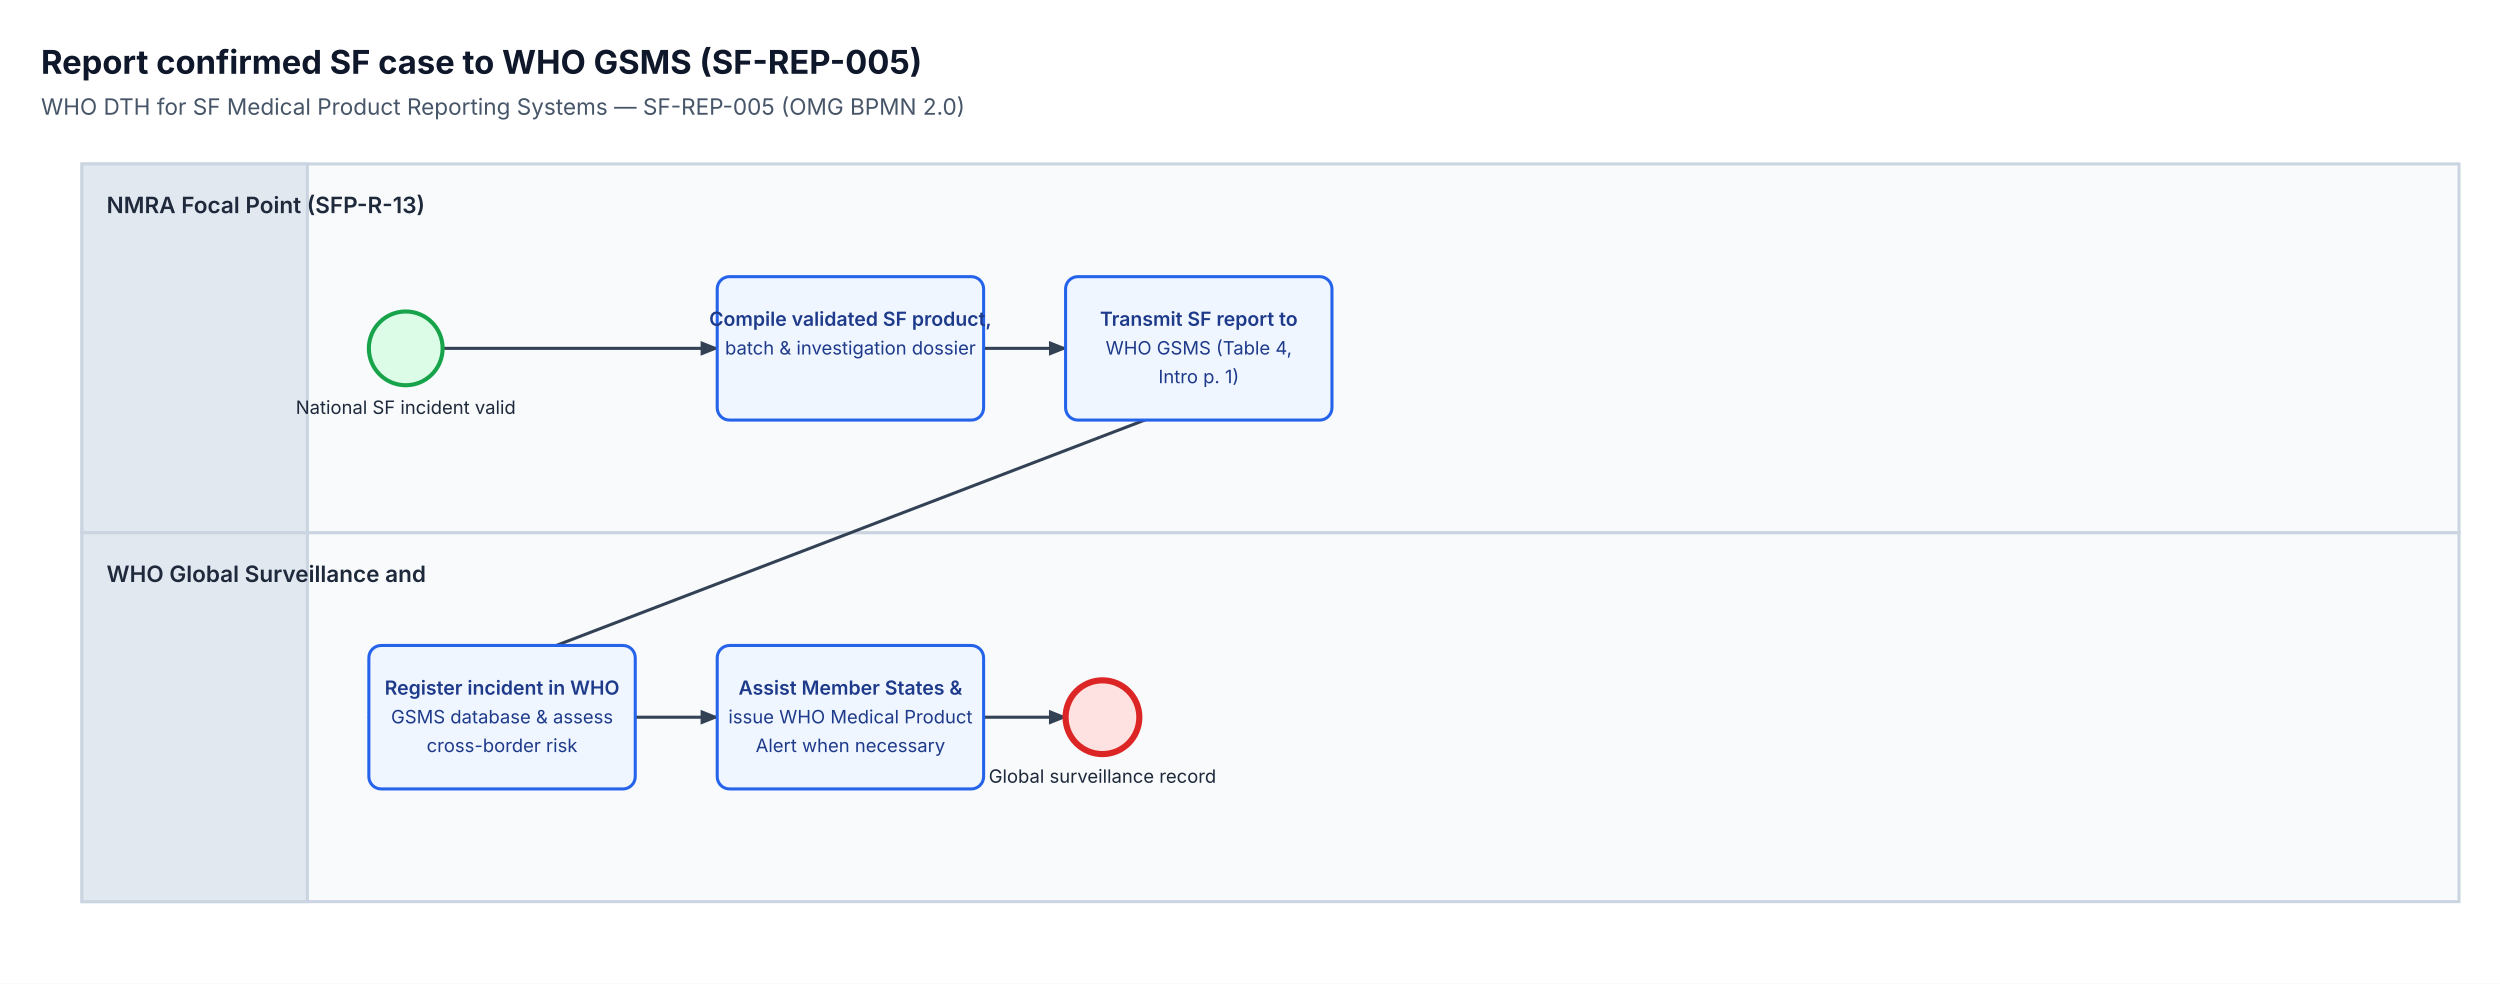
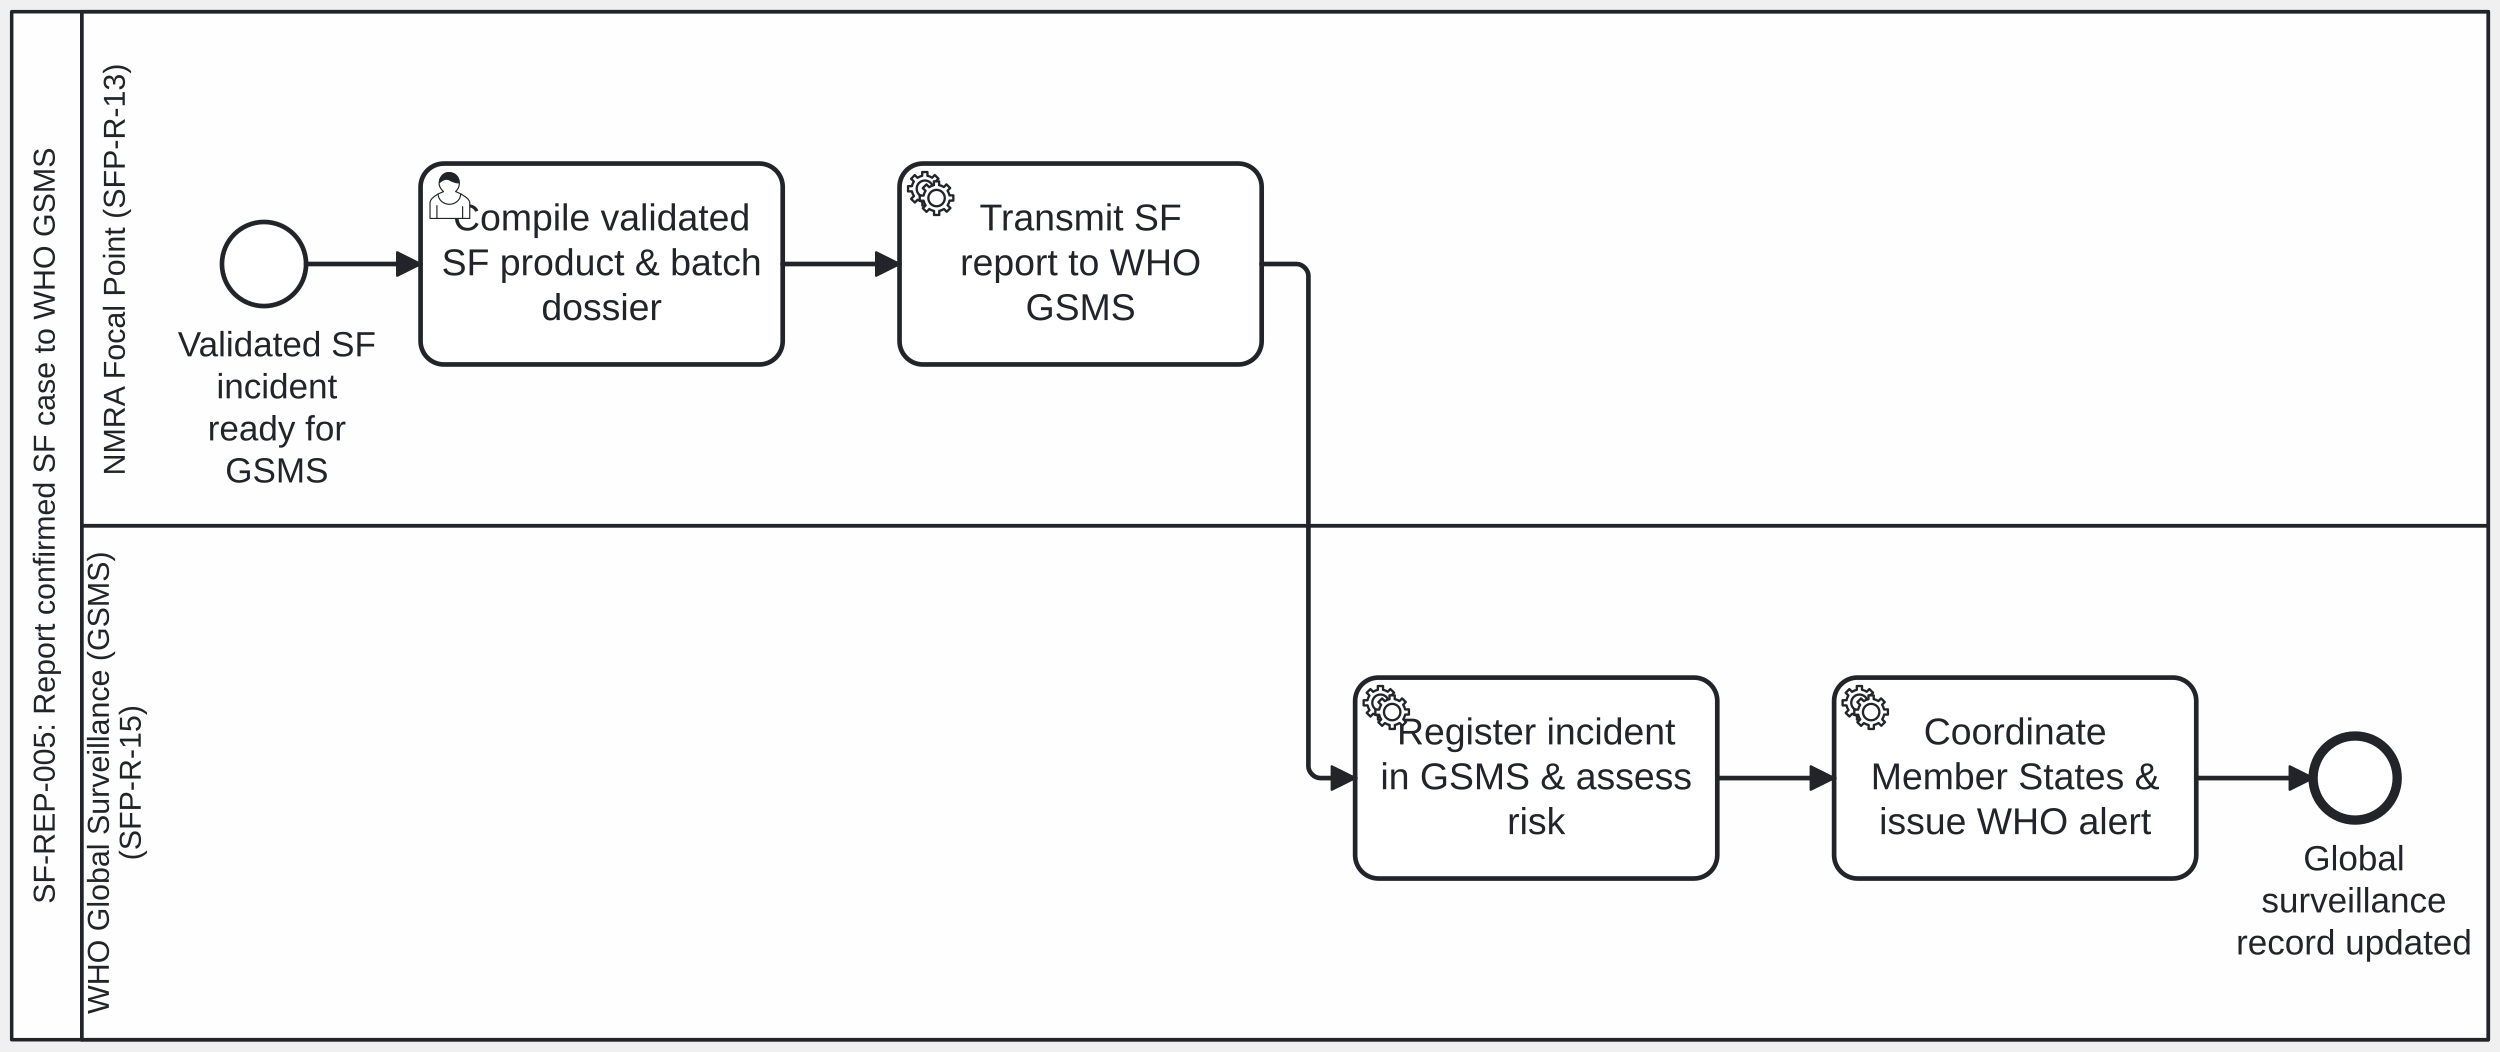
- <svg xmlns="http://www.w3.org/2000/svg" viewBox="0 0 1220 480" width="1220" height="480" font-family="Inter, -apple-system, BlinkMacSystemFont, sans-serif">
-   <defs>
-     <marker id="arrow" viewBox="0 0 10 10" refX="9" refY="5" markerWidth="6" markerHeight="6" orient="auto-start-reverse">
-       <path d="M 0 1 L 10 5 L 0 9 z" fill="#334155" />
-     </marker>
-   </defs>
-   <rect x="0" y="0" width="1220" height="480" fill="#ffffff" />
-   <text x="20" y="36" font-size="16" font-weight="700" fill="#0f172a">Report confirmed SF case to WHO GSMS (SF-REP-005)</text>
-   <text x="20" y="56" font-size="11" fill="#475569">WHO DTH for SF Medical Product Reporting Systems — SF-REP-005 (OMG BPMN 2.0)</text>
-   <rect x="40" y="80" width="1160" height="180" fill="#f8fafc" stroke="#cbd5e1" stroke-width="1.5" />
-   <rect x="40" y="80" width="110" height="180" fill="#e2e8f0" stroke="#cbd5e1" stroke-width="1.5" />
-   <text x="52" y="104" font-size="11" font-weight="600" fill="#1e293b">NMRA Focal Point (SFP-R-13)</text>
-   <rect x="40" y="260" width="1160" height="180" fill="#f8fafc" stroke="#cbd5e1" stroke-width="1.5" />
-   <rect x="40" y="260" width="110" height="180" fill="#e2e8f0" stroke="#cbd5e1" stroke-width="1.5" />
-   <text x="52" y="284" font-size="11" font-weight="600" fill="#1e293b">WHO Global Surveillance and </text>
-   <line x1="216" y1="170" x2="350" y2="170" stroke="#334155" stroke-width="1.5" marker-end="url(#arrow)" />
-   <line x1="480" y1="170" x2="520" y2="170" stroke="#334155" stroke-width="1.5" marker-end="url(#arrow)" />
-   <line x1="650" y1="170" x2="180" y2="350" stroke="#334155" stroke-width="1.5" marker-end="url(#arrow)" />
-   <line x1="310" y1="350" x2="350" y2="350" stroke="#334155" stroke-width="1.5" marker-end="url(#arrow)" />
-   <line x1="480" y1="350" x2="520" y2="350" stroke="#334155" stroke-width="1.5" marker-end="url(#arrow)" />
-   <circle cx="198" cy="170" r="18" fill="#dcfce7" stroke="#16a34a" stroke-width="2" />
-   <text x="198" y="202" font-size="9" fill="#1e293b" text-anchor="middle">National SF incident valid</text>
-   <rect x="350" y="135" width="130" height="70" rx="6" ry="6" fill="#eff6ff" stroke="#2563eb" stroke-width="1.5" />
-   <text x="415" y="159" font-size="9.5" font-weight="600" fill="#1e3a8a" text-anchor="middle">Compile validated SF product,</text>
-   <text x="415" y="173" font-size="9" fill="#1e3a8a" text-anchor="middle">batch &amp; investigation dossier</text>
-   <rect x="520" y="135" width="130" height="70" rx="6" ry="6" fill="#eff6ff" stroke="#2563eb" stroke-width="1.5" />
-   <text x="585" y="159" font-size="9.5" font-weight="600" fill="#1e3a8a" text-anchor="middle">Transmit SF report to</text>
-   <text x="585" y="173" font-size="9" fill="#1e3a8a" text-anchor="middle">WHO GSMS (Table 4,</text>
-   <text x="585" y="187" font-size="9" fill="#1e3a8a" text-anchor="middle">Intro p. 1)</text>
-   <rect x="180" y="315" width="130" height="70" rx="6" ry="6" fill="#eff6ff" stroke="#2563eb" stroke-width="1.5" />
-   <text x="245" y="339" font-size="9.5" font-weight="600" fill="#1e3a8a" text-anchor="middle">Register incident in WHO</text>
-   <text x="245" y="353" font-size="9" fill="#1e3a8a" text-anchor="middle">GSMS database &amp; assess</text>
-   <text x="245" y="367" font-size="9" fill="#1e3a8a" text-anchor="middle">cross-border risk</text>
-   <rect x="350" y="315" width="130" height="70" rx="6" ry="6" fill="#eff6ff" stroke="#2563eb" stroke-width="1.5" />
-   <text x="415" y="339" font-size="9.5" font-weight="600" fill="#1e3a8a" text-anchor="middle">Assist Member States &amp;</text>
-   <text x="415" y="353" font-size="9" fill="#1e3a8a" text-anchor="middle">issue WHO Medical Product</text>
-   <text x="415" y="367" font-size="9" fill="#1e3a8a" text-anchor="middle">Alert when necessary</text>
-   <circle cx="538" cy="350" r="18" fill="#fee2e2" stroke="#dc2626" stroke-width="3" />
-   <text x="538" y="382" font-size="9" fill="#1e293b" text-anchor="middle">Global surveillance record</text>
+ <svg xmlns="http://www.w3.org/2000/svg" width="1070" height="450" viewBox="15 55 1070 450" version="1.1">
+   <g class="djs-group">
+     <g class="djs-element djs-shape" data-element-id="Participant_Process_SF_REP_005" style="display: block;" transform="matrix(1 0 0 1 20 60)">
+       <g class="djs-visual">
+         <rect x="0" y="0" width="1060" height="440" rx="0" ry="0" style="stroke-linecap: round; stroke-linejoin: round; stroke: rgb(34, 36, 42); stroke-width: 1.5px; fill: white; fill-opacity: 0.95;" />
+         <path style="fill: none; stroke-linecap: round; stroke-linejoin: round; stroke: rgb(34, 36, 42); stroke-width: 1.5px;" d="M30,0L30,440" />
+         <text lineHeight="1.05" class="djs-label" transform="matrix(-1.83697e-16 -1 1 -1.83697e-16 0 440)" style="font-family: Arial, sans-serif; font-size: 13px; font-weight: normal; fill: rgb(34, 36, 42);">
+           <tspan x="58.176" y="18.413">SF-REP-005: Report confirmed SF case to WHO GSMS</tspan>
+         </text>
+       </g>
+       <rect class="djs-hit djs-hit-all" x="0" y="0" width="1060" height="440" style="fill: none; stroke-opacity: 0; stroke: white; stroke-width: 15px;" />
+     </g>
+     <g class="djs-children">
+       <g class="djs-group">
+         <g class="djs-element djs-shape" data-element-id="Lane_SF_REP_005_GSMS" style="display: block;" transform="matrix(1 0 0 1 50 280)">
+           <g class="djs-visual">
+             <rect x="0" y="0" width="1030" height="220" rx="0" ry="0" style="stroke-linecap: round; stroke-linejoin: round; stroke: rgb(34, 36, 42); stroke-width: 1.5px; fill: white; fill-opacity: 0.25;" />
+             <text lineHeight="1.05" class="djs-label" transform="matrix(-1.83697e-16 -1 1 -1.83697e-16 0 220)" style="font-family: Arial, sans-serif; font-size: 13px; font-weight: normal; fill: rgb(34, 36, 42);">
+               <tspan x="11.031" y="11.588">WHO Global Surveillance (GSMS) </tspan>
+               <tspan x="76.776" y="25.238">(SFP-R-15)</tspan>
+             </text>
+           </g>
+           <rect class="djs-hit djs-hit-all" x="0" y="0" width="1030" height="220" style="fill: none; stroke-opacity: 0; stroke: white; stroke-width: 15px;" />
+         </g>
+       </g>
+       <g class="djs-group">
+         <g class="djs-element djs-shape" data-element-id="Lane_SF_REP_005_NMRA" style="display: block;" transform="matrix(1 0 0 1 50 60)">
+           <g class="djs-visual">
+             <rect x="0" y="0" width="1030" height="220" rx="0" ry="0" style="stroke-linecap: round; stroke-linejoin: round; stroke: rgb(34, 36, 42); stroke-width: 1.5px; fill: white; fill-opacity: 0.25;" />
+             <text lineHeight="1.05" class="djs-label" transform="matrix(-1.83697e-16 -1 1 -1.83697e-16 0 220)" style="font-family: Arial, sans-serif; font-size: 13px; font-weight: normal; fill: rgb(34, 36, 42);">
+               <tspan x="21.51" y="18.413">NMRA Focal Point (SFP-R-13)</tspan>
+             </text>
+           </g>
+           <rect class="djs-hit djs-hit-all" x="0" y="0" width="1030" height="220" style="fill: none; stroke-opacity: 0; stroke: white; stroke-width: 15px;" />
+         </g>
+       </g>
+       <g class="djs-group">
+         <g class="djs-element djs-shape" data-element-id="Start_SF_REP_005" style="display: block;" transform="matrix(1 0 0 1 110 150)">
+           <g class="djs-visual">
+             <circle cx="18" cy="18" r="18" style="stroke-linecap: round; stroke-linejoin: round; stroke: rgb(34, 36, 42); stroke-width: 2px; fill: white; fill-opacity: 0.95;" />
+           </g>
+           <rect class="djs-hit djs-hit-all" x="0" y="0" width="36" height="36" style="fill: none; stroke-opacity: 0; stroke: white; stroke-width: 15px;" />
+         </g>
+       </g>
+       <g class="djs-group">
+         <g class="djs-element djs-shape" data-element-id="Start_SF_REP_005_label" style="display: block;" transform="matrix(1 0 0 1 91 194)">
+           <g class="djs-visual">
+             <text lineHeight="1.2" class="djs-label" style="font-family: Arial, sans-serif; font-size: 15px; font-weight: normal; fill: rgb(34, 36, 42);">
+               <tspan x="0.115" y="13.5">Validated SF</tspan>
+               <tspan x="16.649" y="31.5">incident </tspan>
+               <tspan x="12.903" y="49.5">ready for </tspan>
+               <tspan x="20.414" y="67.5">GSMS</tspan>
+             </text>
+           </g>
+           <rect class="djs-hit djs-hit-all" x="0" y="0" width="85" height="72" style="fill: none; stroke-opacity: 0; stroke: white; stroke-width: 15px;" />
+         </g>
+       </g>
+       <g class="djs-group">
+         <g class="djs-element djs-shape" data-element-id="Task_501_PrepareGSMSDossier" style="display: block;" transform="matrix(1 0 0 1 195 125)">
+           <g class="djs-visual">
+             <rect x="0" y="0" width="155" height="86" rx="10" ry="10" style="stroke-linecap: round; stroke-linejoin: round; stroke: rgb(34, 36, 42); stroke-width: 2px; fill: white; fill-opacity: 0.95;" />
+             <text lineHeight="1.2" class="djs-label" style="font-family: Arial, sans-serif; font-size: 16px; font-weight: normal; fill: rgb(34, 36, 42);">
+               <tspan x="13.91" y="28.6">Compile validated </tspan>
+               <tspan x="9.02" y="47.8">SF product &amp; batch</tspan>
+               <tspan x="51.711" y="67">dossier</tspan>
+             </text>
+             <path d="m 15,12 c 0.909,-0.845 1.594,-2.049 1.594,-3.385 0,-2.554 -1.805,-4.622 -4.357,-4.622 -2.552,0 -4.288,2.068 -4.288,4.622 0,1.348 0.974,2.562 1.896,3.405 -0.529,0.187 -5.669,2.097 -5.794,4.756 v 6.718 h 17 v -6.718 c 0,-2.298 -5.528,-4.595 -6.051,-4.776 zm -8,6 l 0,5.5 m 11,0 l 0,-5" style="fill: white; stroke-linecap: round; stroke-linejoin: round; stroke: rgb(34, 36, 42); stroke-width: 0.5px;" />
+             <path d="m 15,12 m 2.162,1.009 c 0,2.447 -2.158,4.431 -4.821,4.431 -2.665,0 -4.822,-1.981 -4.822,-4.431 " style="fill: white; stroke-linecap: round; stroke-linejoin: round; stroke: rgb(34, 36, 42); stroke-width: 0.5px;" />
+             <path d="m 15,12 m -6.9,-3.80 c 0,0 2.251,-2.358 4.274,-1.177 2.024,1.181 4.221,1.537 4.124,0.965 -0.098,-0.57 -0.117,-3.791 -4.191,-4.136 -3.575,0.001 -4.208,3.367 -4.207,4.348 z" style="fill: rgb(34, 36, 42); stroke-linecap: round; stroke-linejoin: round; stroke: rgb(34, 36, 42); stroke-width: 0.5px;" />
+           </g>
+           <rect class="djs-hit djs-hit-all" x="0" y="0" width="155" height="86" style="fill: none; stroke-opacity: 0; stroke: white; stroke-width: 15px;" />
+         </g>
+       </g>
+       <g class="djs-group">
+         <g class="djs-element djs-shape" data-element-id="Task_502_SubmitToGSMS" style="display: block;" transform="matrix(1 0 0 1 400 125)">
+           <g class="djs-visual">
+             <rect x="0" y="0" width="155" height="86" rx="10" ry="10" style="stroke-linecap: round; stroke-linejoin: round; stroke: rgb(34, 36, 42); stroke-width: 2px; fill: white; fill-opacity: 0.95;" />
+             <text lineHeight="1.2" class="djs-label" style="font-family: Arial, sans-serif; font-size: 16px; font-weight: normal; fill: rgb(34, 36, 42);">
+               <tspan x="34.238" y="28.6">Transmit SF </tspan>
+               <tspan x="25.934" y="47.8">report to WHO </tspan>
+               <tspan x="53.941" y="67">GSMS</tspan>
+             </text>
+             <circle cx="5" cy="5" r="5" transform="translate(6, 6)" style="stroke-linecap: round; stroke-linejoin: round; stroke: none; stroke-width: 2px; fill: white;" />
+             <path d="m 12,18 v -1.713 c 0.352,-0.07 0.704,-0.178 1.048,-0.321 0.344,-0.145 0.666,-0.321 0.966,-0.521 l 1.194,1.18 1.567,-1.577 -1.195,-1.18 c 0.403,-0.614 0.683,-1.299 0.825,-2.018 l 1.622,-0.01 v -2.22 l -1.637,0.01 c -0.073,-0.352 -0.178,-0.7 -0.324,-1.044 -0.145,-0.344 -0.321,-0.664 -0.523,-0.962 l 1.131,-1.136 -1.583,-1.563 -1.13,1.136 c -0.614,-0.401 -1.303,-0.681 -2.023,-0.822 l 0.009,-1.619 h -2.241 l 0.004,1.631 c -0.354,0.074 -0.705,0.18 -1.05,0.324 -0.344,0.144 -0.665,0.321 -0.964,0.52 l -1.17,-1.158 -1.567,1.579 1.168,1.157 c -0.403,0.613 -0.683,1.298 -0.825,2.017 l -1.659,0.003 v 2.222 l 1.672,-0.006 c 0.073,0.351 0.18,0.702 0.324,1.045 0.145,0.344 0.321,0.664 0.523,0.961 l -1.199,1.197 1.584,1.56 1.196,-1.193 c 0.614,0.403 1.303,0.682 2.023,0.823 l 7.19e-4,1.699 h 2.227 z m 0.221,-3.996 c -1.789,0.75 -3.858,-0.093 -4.61,-1.874 -0.752,-1.783 0.091,-3.846 1.88,-4.596 1.788,-0.749 3.857,0.093 4.609,1.874 0.752,1.782 -0.091,3.846 -1.88,4.596 z" style="fill: white; stroke-linecap: round; stroke-linejoin: round; stroke: rgb(34, 36, 42); stroke-width: 1px;" />
+             <circle cx="5" cy="5" r="5" transform="translate(11, 10)" style="stroke-linecap: round; stroke-linejoin: round; stroke: none; stroke-width: 2px; fill: white;" />
+             <path d="m 17,22 v -1.713 c 0.352,-0.07 0.704,-0.178 1.048,-0.321 0.344,-0.145 0.666,-0.321 0.966,-0.521 l 1.194,1.18 1.567,-1.577 -1.195,-1.18 c 0.403,-0.614 0.683,-1.299 0.825,-2.018 l 1.622,-0.01 v -2.22 l -1.637,0.01 c -0.073,-0.352 -0.178,-0.7 -0.324,-1.044 -0.145,-0.344 -0.321,-0.664 -0.523,-0.962 l 1.131,-1.136 -1.583,-1.563 -1.13,1.136 c -0.614,-0.401 -1.303,-0.681 -2.023,-0.822 l 0.009,-1.619 h -2.241 l 0.004,1.631 c -0.354,0.074 -0.705,0.18 -1.05,0.324 -0.344,0.144 -0.665,0.321 -0.964,0.52 l -1.17,-1.158 -1.567,1.579 1.168,1.157 c -0.403,0.613 -0.683,1.298 -0.825,2.017 l -1.659,0.003 v 2.222 l 1.672,-0.006 c 0.073,0.351 0.18,0.702 0.324,1.045 0.145,0.344 0.321,0.664 0.523,0.961 l -1.199,1.197 1.584,1.56 1.196,-1.193 c 0.614,0.403 1.303,0.682 2.023,0.823 l 7.19e-4,1.699 h 2.227 z m 0.221,-3.996 c -1.789,0.75 -3.858,-0.093 -4.61,-1.874 -0.752,-1.783 0.091,-3.846 1.88,-4.596 1.788,-0.749 3.857,0.093 4.609,1.874 0.752,1.782 -0.091,3.846 -1.88,4.596 z" style="fill: white; stroke-linecap: round; stroke-linejoin: round; stroke: rgb(34, 36, 42); stroke-width: 1px;" />
+           </g>
+           <rect class="djs-hit djs-hit-all" x="0" y="0" width="155" height="86" style="fill: none; stroke-opacity: 0; stroke: white; stroke-width: 15px;" />
+         </g>
+       </g>
+       <g class="djs-group">
+         <g class="djs-element djs-shape" data-element-id="Task_503_RecordInGSMS" style="display: block;" transform="matrix(1 0 0 1 595 345)">
+           <g class="djs-visual">
+             <rect x="0" y="0" width="155" height="86" rx="10" ry="10" style="stroke-linecap: round; stroke-linejoin: round; stroke: rgb(34, 36, 42); stroke-width: 2px; fill: white; fill-opacity: 0.95;" />
+             <text lineHeight="1.2" class="djs-label" style="font-family: Arial, sans-serif; font-size: 16px; font-weight: normal; fill: rgb(34, 36, 42);">
+               <tspan x="17.914" y="28.6">Register incident </tspan>
+               <tspan x="10.812" y="47.8">in GSMS &amp; assess </tspan>
+               <tspan x="65.059" y="67">risk</tspan>
+             </text>
+             <circle cx="5" cy="5" r="5" transform="translate(6, 6)" style="stroke-linecap: round; stroke-linejoin: round; stroke: none; stroke-width: 2px; fill: white;" />
+             <path d="m 12,18 v -1.713 c 0.352,-0.07 0.704,-0.178 1.048,-0.321 0.344,-0.145 0.666,-0.321 0.966,-0.521 l 1.194,1.18 1.567,-1.577 -1.195,-1.18 c 0.403,-0.614 0.683,-1.299 0.825,-2.018 l 1.622,-0.01 v -2.22 l -1.637,0.01 c -0.073,-0.352 -0.178,-0.7 -0.324,-1.044 -0.145,-0.344 -0.321,-0.664 -0.523,-0.962 l 1.131,-1.136 -1.583,-1.563 -1.13,1.136 c -0.614,-0.401 -1.303,-0.681 -2.023,-0.822 l 0.009,-1.619 h -2.241 l 0.004,1.631 c -0.354,0.074 -0.705,0.18 -1.05,0.324 -0.344,0.144 -0.665,0.321 -0.964,0.52 l -1.17,-1.158 -1.567,1.579 1.168,1.157 c -0.403,0.613 -0.683,1.298 -0.825,2.017 l -1.659,0.003 v 2.222 l 1.672,-0.006 c 0.073,0.351 0.18,0.702 0.324,1.045 0.145,0.344 0.321,0.664 0.523,0.961 l -1.199,1.197 1.584,1.56 1.196,-1.193 c 0.614,0.403 1.303,0.682 2.023,0.823 l 7.19e-4,1.699 h 2.227 z m 0.221,-3.996 c -1.789,0.75 -3.858,-0.093 -4.61,-1.874 -0.752,-1.783 0.091,-3.846 1.88,-4.596 1.788,-0.749 3.857,0.093 4.609,1.874 0.752,1.782 -0.091,3.846 -1.88,4.596 z" style="fill: white; stroke-linecap: round; stroke-linejoin: round; stroke: rgb(34, 36, 42); stroke-width: 1px;" />
+             <circle cx="5" cy="5" r="5" transform="translate(11, 10)" style="stroke-linecap: round; stroke-linejoin: round; stroke: none; stroke-width: 2px; fill: white;" />
+             <path d="m 17,22 v -1.713 c 0.352,-0.07 0.704,-0.178 1.048,-0.321 0.344,-0.145 0.666,-0.321 0.966,-0.521 l 1.194,1.18 1.567,-1.577 -1.195,-1.18 c 0.403,-0.614 0.683,-1.299 0.825,-2.018 l 1.622,-0.01 v -2.22 l -1.637,0.01 c -0.073,-0.352 -0.178,-0.7 -0.324,-1.044 -0.145,-0.344 -0.321,-0.664 -0.523,-0.962 l 1.131,-1.136 -1.583,-1.563 -1.13,1.136 c -0.614,-0.401 -1.303,-0.681 -2.023,-0.822 l 0.009,-1.619 h -2.241 l 0.004,1.631 c -0.354,0.074 -0.705,0.18 -1.05,0.324 -0.344,0.144 -0.665,0.321 -0.964,0.52 l -1.17,-1.158 -1.567,1.579 1.168,1.157 c -0.403,0.613 -0.683,1.298 -0.825,2.017 l -1.659,0.003 v 2.222 l 1.672,-0.006 c 0.073,0.351 0.18,0.702 0.324,1.045 0.145,0.344 0.321,0.664 0.523,0.961 l -1.199,1.197 1.584,1.56 1.196,-1.193 c 0.614,0.403 1.303,0.682 2.023,0.823 l 7.19e-4,1.699 h 2.227 z m 0.221,-3.996 c -1.789,0.75 -3.858,-0.093 -4.61,-1.874 -0.752,-1.783 0.091,-3.846 1.88,-4.596 1.788,-0.749 3.857,0.093 4.609,1.874 0.752,1.782 -0.091,3.846 -1.88,4.596 z" style="fill: white; stroke-linecap: round; stroke-linejoin: round; stroke: rgb(34, 36, 42); stroke-width: 1px;" />
+           </g>
+           <rect class="djs-hit djs-hit-all" x="0" y="0" width="155" height="86" style="fill: none; stroke-opacity: 0; stroke: white; stroke-width: 15px;" />
+         </g>
+       </g>
+       <g class="djs-group">
+         <g class="djs-element djs-shape" data-element-id="Task_504_IssueGlobalAlert" style="display: block;" transform="matrix(1 0 0 1 800 345)">
+           <g class="djs-visual">
+             <rect x="0" y="0" width="155" height="86" rx="10" ry="10" style="stroke-linecap: round; stroke-linejoin: round; stroke: rgb(34, 36, 42); stroke-width: 2px; fill: white; fill-opacity: 0.95;" />
+             <text lineHeight="1.2" class="djs-label" style="font-family: Arial, sans-serif; font-size: 16px; font-weight: normal; fill: rgb(34, 36, 42);">
+               <tspan x="38.363" y="28.6">Coordinate </tspan>
+               <tspan x="15.699" y="47.8">Member States &amp; </tspan>
+               <tspan x="19.266" y="67">issue WHO alert</tspan>
+             </text>
+             <circle cx="5" cy="5" r="5" transform="translate(6, 6)" style="stroke-linecap: round; stroke-linejoin: round; stroke: none; stroke-width: 2px; fill: white;" />
+             <path d="m 12,18 v -1.713 c 0.352,-0.07 0.704,-0.178 1.048,-0.321 0.344,-0.145 0.666,-0.321 0.966,-0.521 l 1.194,1.18 1.567,-1.577 -1.195,-1.18 c 0.403,-0.614 0.683,-1.299 0.825,-2.018 l 1.622,-0.01 v -2.22 l -1.637,0.01 c -0.073,-0.352 -0.178,-0.7 -0.324,-1.044 -0.145,-0.344 -0.321,-0.664 -0.523,-0.962 l 1.131,-1.136 -1.583,-1.563 -1.13,1.136 c -0.614,-0.401 -1.303,-0.681 -2.023,-0.822 l 0.009,-1.619 h -2.241 l 0.004,1.631 c -0.354,0.074 -0.705,0.18 -1.05,0.324 -0.344,0.144 -0.665,0.321 -0.964,0.52 l -1.17,-1.158 -1.567,1.579 1.168,1.157 c -0.403,0.613 -0.683,1.298 -0.825,2.017 l -1.659,0.003 v 2.222 l 1.672,-0.006 c 0.073,0.351 0.18,0.702 0.324,1.045 0.145,0.344 0.321,0.664 0.523,0.961 l -1.199,1.197 1.584,1.56 1.196,-1.193 c 0.614,0.403 1.303,0.682 2.023,0.823 l 7.19e-4,1.699 h 2.227 z m 0.221,-3.996 c -1.789,0.75 -3.858,-0.093 -4.61,-1.874 -0.752,-1.783 0.091,-3.846 1.88,-4.596 1.788,-0.749 3.857,0.093 4.609,1.874 0.752,1.782 -0.091,3.846 -1.88,4.596 z" style="fill: white; stroke-linecap: round; stroke-linejoin: round; stroke: rgb(34, 36, 42); stroke-width: 1px;" />
+             <circle cx="5" cy="5" r="5" transform="translate(11, 10)" style="stroke-linecap: round; stroke-linejoin: round; stroke: none; stroke-width: 2px; fill: white;" />
+             <path d="m 17,22 v -1.713 c 0.352,-0.07 0.704,-0.178 1.048,-0.321 0.344,-0.145 0.666,-0.321 0.966,-0.521 l 1.194,1.18 1.567,-1.577 -1.195,-1.18 c 0.403,-0.614 0.683,-1.299 0.825,-2.018 l 1.622,-0.01 v -2.22 l -1.637,0.01 c -0.073,-0.352 -0.178,-0.7 -0.324,-1.044 -0.145,-0.344 -0.321,-0.664 -0.523,-0.962 l 1.131,-1.136 -1.583,-1.563 -1.13,1.136 c -0.614,-0.401 -1.303,-0.681 -2.023,-0.822 l 0.009,-1.619 h -2.241 l 0.004,1.631 c -0.354,0.074 -0.705,0.18 -1.05,0.324 -0.344,0.144 -0.665,0.321 -0.964,0.52 l -1.17,-1.158 -1.567,1.579 1.168,1.157 c -0.403,0.613 -0.683,1.298 -0.825,2.017 l -1.659,0.003 v 2.222 l 1.672,-0.006 c 0.073,0.351 0.18,0.702 0.324,1.045 0.145,0.344 0.321,0.664 0.523,0.961 l -1.199,1.197 1.584,1.56 1.196,-1.193 c 0.614,0.403 1.303,0.682 2.023,0.823 l 7.19e-4,1.699 h 2.227 z m 0.221,-3.996 c -1.789,0.75 -3.858,-0.093 -4.61,-1.874 -0.752,-1.783 0.091,-3.846 1.88,-4.596 1.788,-0.749 3.857,0.093 4.609,1.874 0.752,1.782 -0.091,3.846 -1.88,4.596 z" style="fill: white; stroke-linecap: round; stroke-linejoin: round; stroke: rgb(34, 36, 42); stroke-width: 1px;" />
+           </g>
+           <rect class="djs-hit djs-hit-all" x="0" y="0" width="155" height="86" style="fill: none; stroke-opacity: 0; stroke: white; stroke-width: 15px;" />
+         </g>
+       </g>
+       <g class="djs-group">
+         <g class="djs-element djs-shape" data-element-id="End_SF_REP_005" style="display: block;" transform="matrix(1 0 0 1 1005 370)">
+           <g class="djs-visual">
+             <circle cx="18" cy="18" r="18" style="stroke-linecap: round; stroke-linejoin: round; stroke: rgb(34, 36, 42); stroke-width: 4px; fill: white; fill-opacity: 0.95;" />
+           </g>
+           <rect class="djs-hit djs-hit-all" x="0" y="0" width="36" height="36" style="fill: none; stroke-opacity: 0; stroke: white; stroke-width: 15px;" />
+         </g>
+       </g>
+       <g class="djs-group">
+         <g class="djs-element djs-shape" data-element-id="End_SF_REP_005_label" style="display: block;" transform="matrix(1 0 0 1 972 414)">
+           <g class="djs-visual">
+             <text lineHeight="1.2" class="djs-label" style="font-family: Arial, sans-serif; font-size: 15px; font-weight: normal; fill: rgb(34, 36, 42);">
+               <tspan x="28.82" y="13.5">Global </tspan>
+               <tspan x="10.898" y="31.5">surveillance </tspan>
+               <tspan x="0.047" y="49.5">record updated</tspan>
+             </text>
+           </g>
+           <rect class="djs-hit djs-hit-all" x="0" y="0" width="101" height="54" style="fill: none; stroke-opacity: 0; stroke: white; stroke-width: 15px;" />
+         </g>
+       </g>
+       <g class="djs-group">
+         <g class="djs-element djs-connection" data-element-id="Flow_501" style="display: block;">
+           <g class="djs-visual">
+             <defs>
+               <marker id="marker-9vfifcm6yqcoigzdcsgf1qhvb" viewBox="0 0 20 20" refX="11" refY="10" markerWidth="10" markerHeight="10" orient="auto">
+                 <path d="M 1 5 L 11 10 L 1 15 Z" style="stroke-linecap: round; stroke-linejoin: round; stroke: rgb(34, 36, 42); stroke-width: 1px; fill: rgb(34, 36, 42);" />
+               </marker>
+             </defs>
+             <path data-corner-radius="5" style="fill: none; stroke-linecap: round; stroke-linejoin: round; stroke: rgb(34, 36, 42); stroke-width: 2px; marker-end: url('#marker-9vfifcm6yqcoigzdcsgf1qhvb');" d="M146,168L195,168" />
+           </g>
+           <path d="M146,168L195,168" class="djs-hit djs-hit-stroke" style="fill: none; stroke-opacity: 0; stroke: white; stroke-width: 15px;" />
+         </g>
+       </g>
+       <g class="djs-group">
+         <g class="djs-element djs-connection" data-element-id="Flow_502" style="display: block;">
+           <g class="djs-visual">
+             <defs>
+               <marker id="marker-17wz8y68f3ynst49wlc67uxqj" viewBox="0 0 20 20" refX="11" refY="10" markerWidth="10" markerHeight="10" orient="auto">
+                 <path d="M 1 5 L 11 10 L 1 15 Z" style="stroke-linecap: round; stroke-linejoin: round; stroke: rgb(34, 36, 42); stroke-width: 1px; fill: rgb(34, 36, 42);" />
+               </marker>
+             </defs>
+             <path data-corner-radius="5" style="fill: none; stroke-linecap: round; stroke-linejoin: round; stroke: rgb(34, 36, 42); stroke-width: 2px; marker-end: url('#marker-17wz8y68f3ynst49wlc67uxqj');" d="M350,168L400,168" />
+           </g>
+           <path d="M350,168L400,168" class="djs-hit djs-hit-stroke" style="fill: none; stroke-opacity: 0; stroke: white; stroke-width: 15px;" />
+         </g>
+       </g>
+       <g class="djs-group">
+         <g class="djs-element djs-connection" data-element-id="Flow_503" style="display: block;">
+           <g class="djs-visual">
+             <defs>
+               <marker id="marker-c2sasm5hcuwyzu1t2scixnxcu" viewBox="0 0 20 20" refX="11" refY="10" markerWidth="10" markerHeight="10" orient="auto">
+                 <path d="M 1 5 L 11 10 L 1 15 Z" style="stroke-linecap: round; stroke-linejoin: round; stroke: rgb(34, 36, 42); stroke-width: 1px; fill: rgb(34, 36, 42);" />
+               </marker>
+             </defs>
+             <path data-corner-radius="5" style="fill: none; stroke-linecap: round; stroke-linejoin: round; stroke: rgb(34, 36, 42); stroke-width: 2px; marker-end: url('#marker-c2sasm5hcuwyzu1t2scixnxcu');" d="M555,168L570,168C572.5,168,575,170.5,575,173L575,383C575,385.5,577.5,388,580,388L595,388" />
+           </g>
+           <path d="M555,168L575,168L575,388L595,388" class="djs-hit djs-hit-stroke" style="fill: none; stroke-opacity: 0; stroke: white; stroke-width: 15px;" />
+         </g>
+       </g>
+       <g class="djs-group">
+         <g class="djs-element djs-connection" data-element-id="Flow_504" style="display: block;">
+           <g class="djs-visual">
+             <defs>
+               <marker id="marker-ape22av7tlj6cdun7l9v932ed" viewBox="0 0 20 20" refX="11" refY="10" markerWidth="10" markerHeight="10" orient="auto">
+                 <path d="M 1 5 L 11 10 L 1 15 Z" style="stroke-linecap: round; stroke-linejoin: round; stroke: rgb(34, 36, 42); stroke-width: 1px; fill: rgb(34, 36, 42);" />
+               </marker>
+             </defs>
+             <path data-corner-radius="5" style="fill: none; stroke-linecap: round; stroke-linejoin: round; stroke: rgb(34, 36, 42); stroke-width: 2px; marker-end: url('#marker-ape22av7tlj6cdun7l9v932ed');" d="M750,388L800,388" />
+           </g>
+           <path d="M750,388L800,388" class="djs-hit djs-hit-stroke" style="fill: none; stroke-opacity: 0; stroke: white; stroke-width: 15px;" />
+         </g>
+       </g>
+       <g class="djs-group">
+         <g class="djs-element djs-connection" data-element-id="Flow_505" style="display: block;">
+           <g class="djs-visual">
+             <defs>
+               <marker id="marker-dpc61u0q12pu138klrujzalp9" viewBox="0 0 20 20" refX="11" refY="10" markerWidth="10" markerHeight="10" orient="auto">
+                 <path d="M 1 5 L 11 10 L 1 15 Z" style="stroke-linecap: round; stroke-linejoin: round; stroke: rgb(34, 36, 42); stroke-width: 1px; fill: rgb(34, 36, 42);" />
+               </marker>
+             </defs>
+             <path data-corner-radius="5" style="fill: none; stroke-linecap: round; stroke-linejoin: round; stroke: rgb(34, 36, 42); stroke-width: 2px; marker-end: url('#marker-dpc61u0q12pu138klrujzalp9');" d="M955,388L1005,388" />
+           </g>
+           <path d="M955,388L1005,388" class="djs-hit djs-hit-stroke" style="fill: none; stroke-opacity: 0; stroke: white; stroke-width: 15px;" />
+         </g>
+       </g>
+     </g>
+   </g>
</svg>
